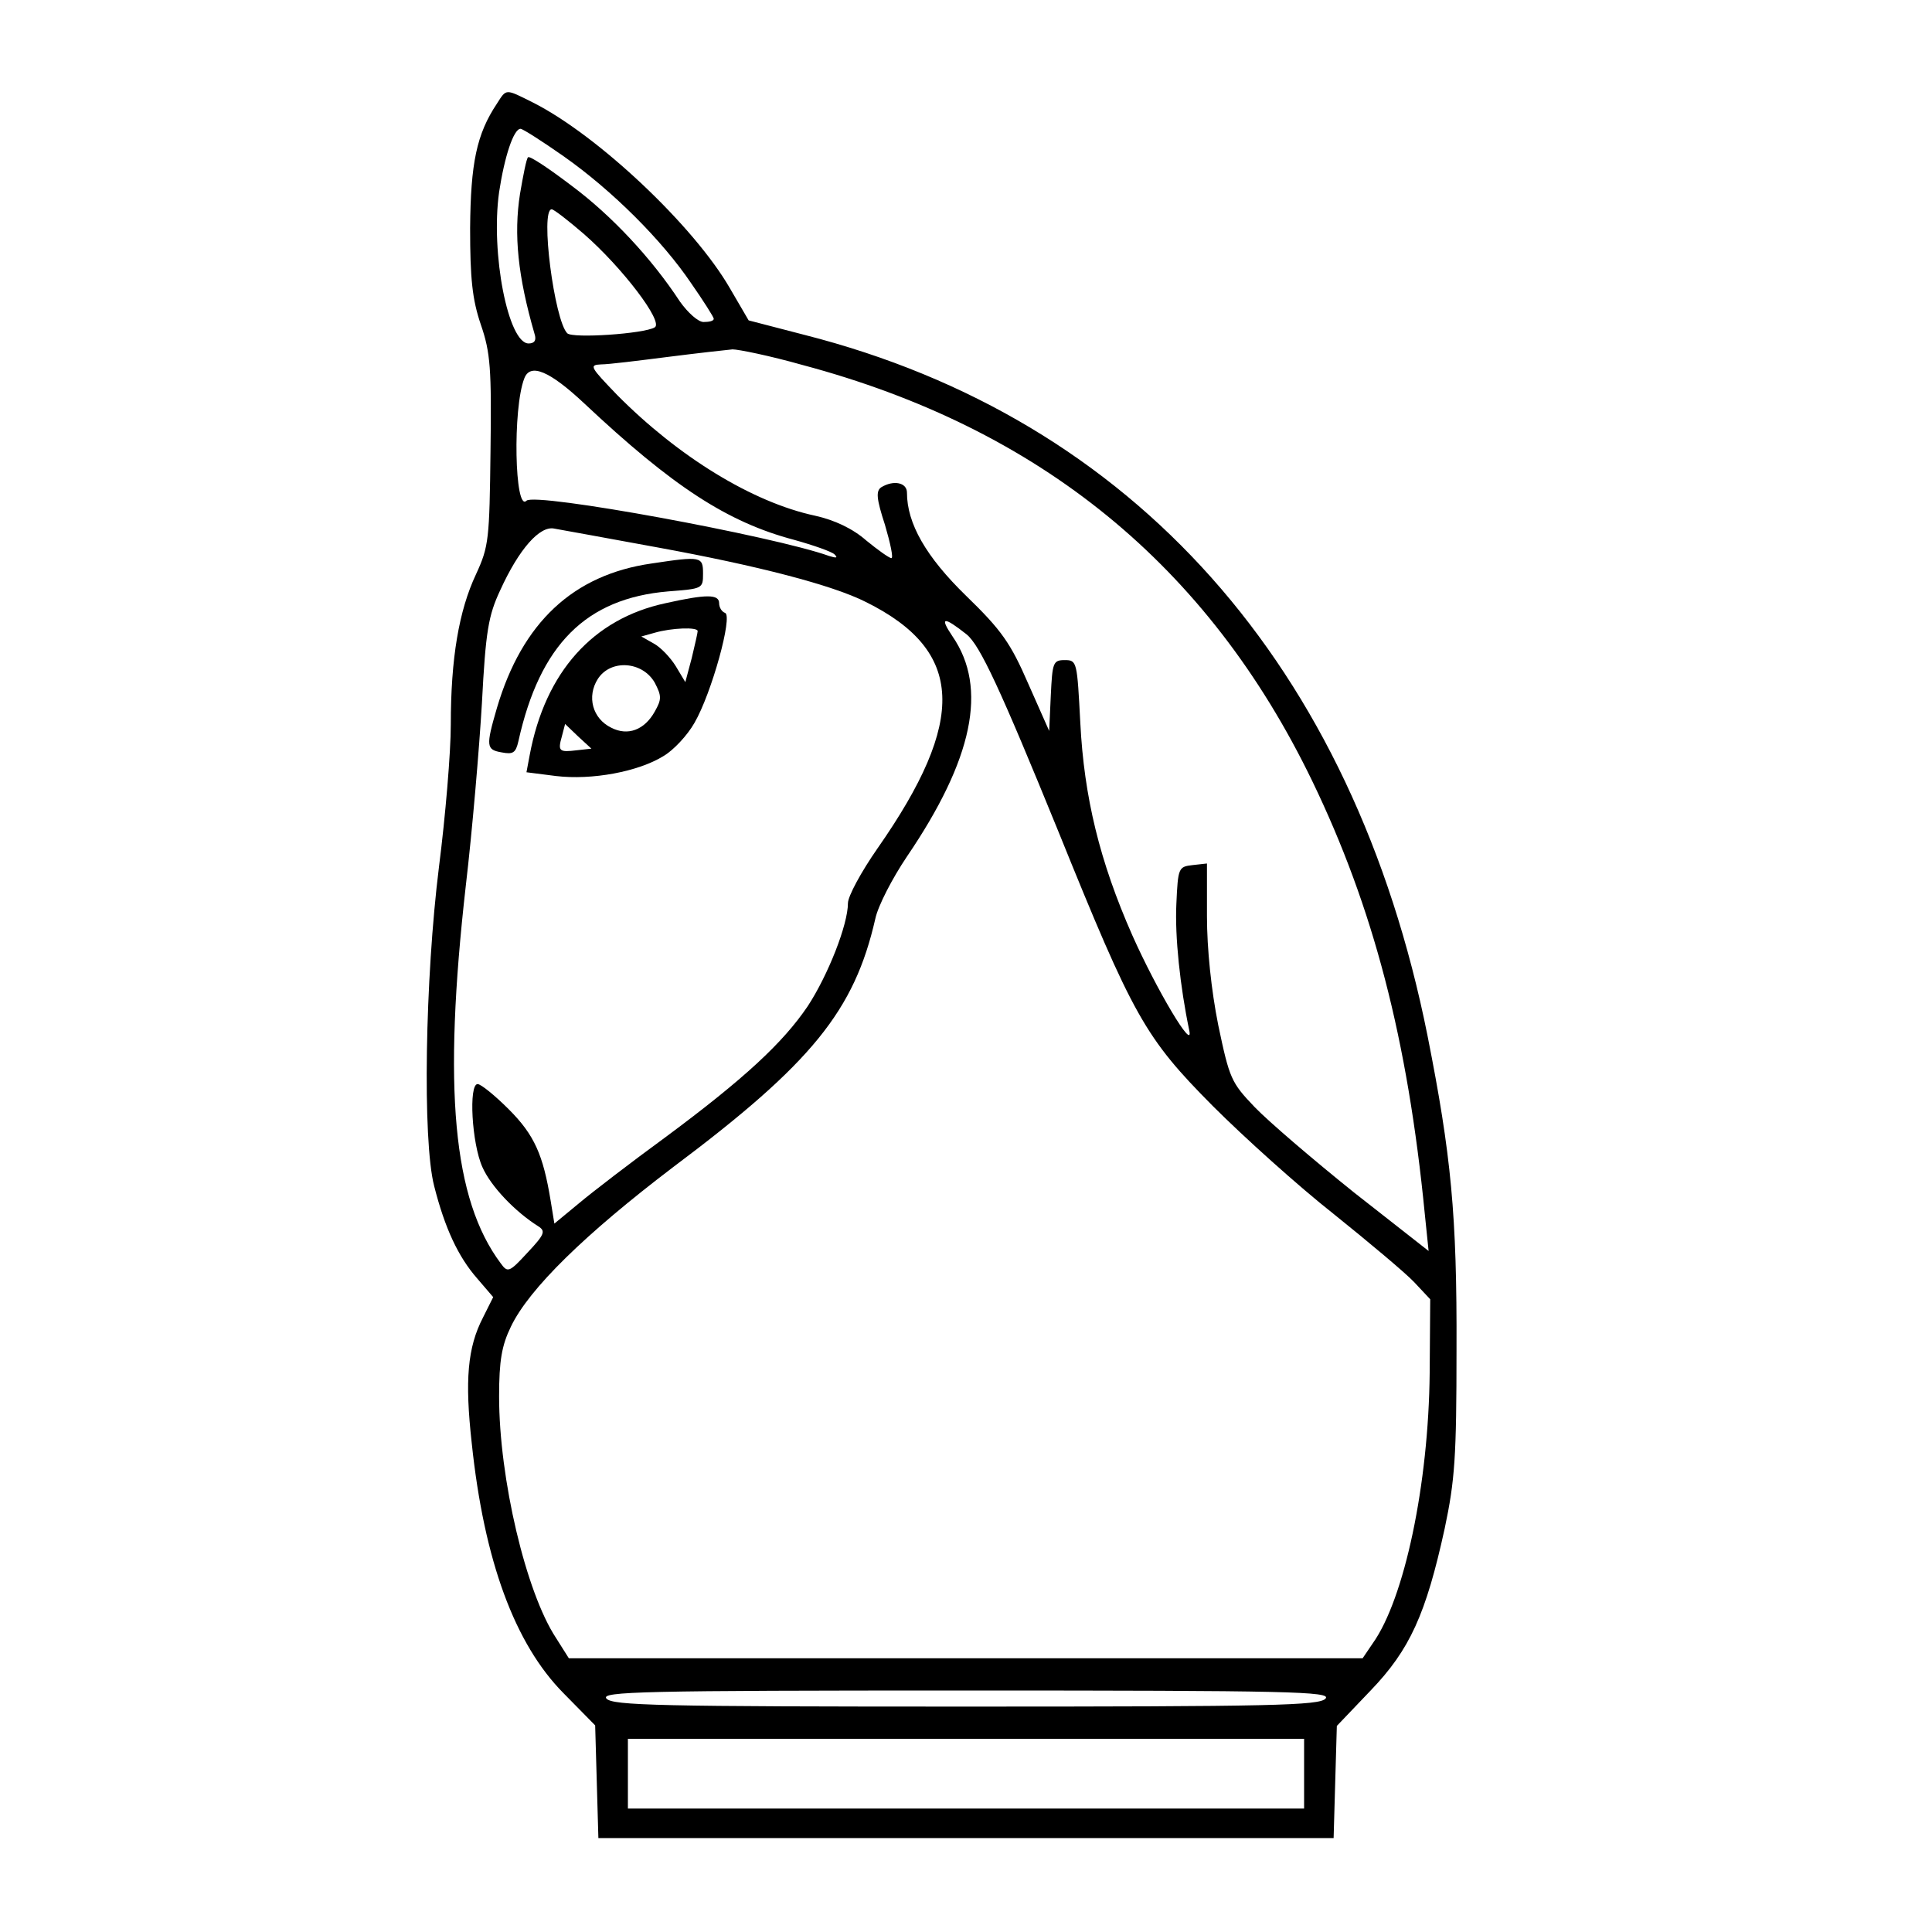
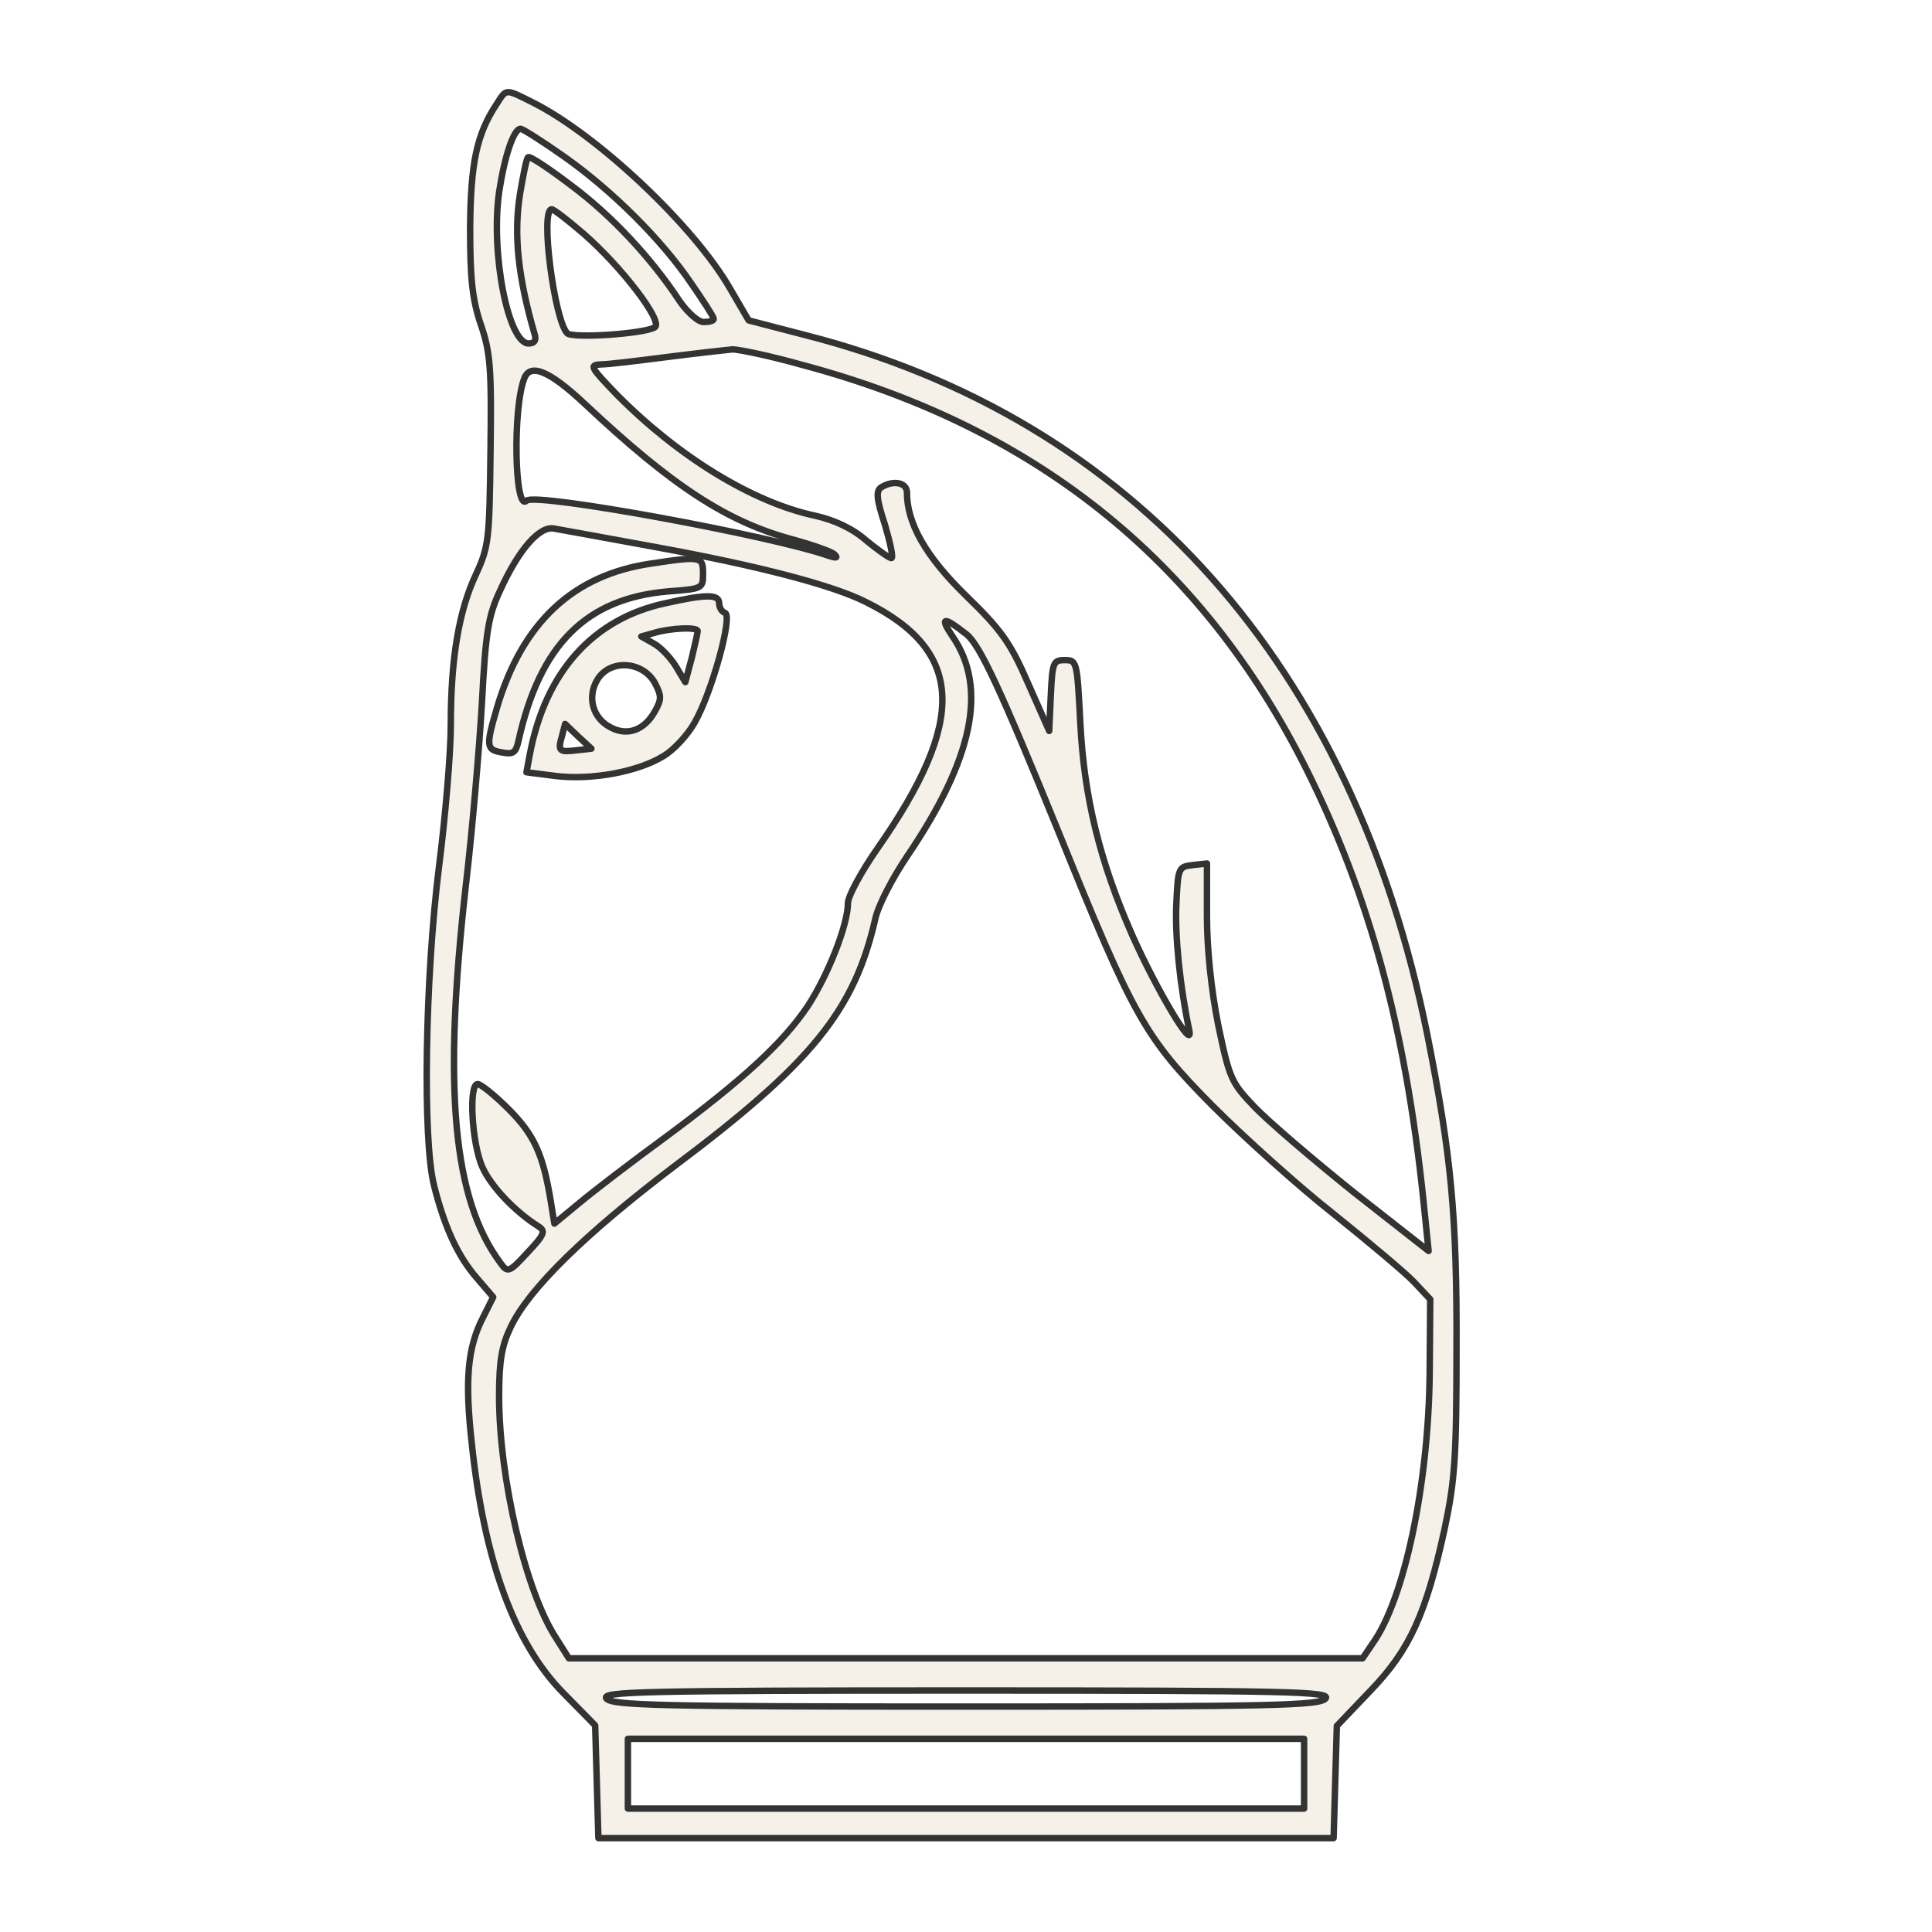
<svg xmlns="http://www.w3.org/2000/svg" version="1.0" width="360pt" height="360pt" viewBox="0 0 360 360" preserveAspectRatio="xMidYMid meet">
-   <g transform="translate(0,360) scale(0.1,-0.1)" fill="#000000" stroke="none">
+   <g transform="translate(0,360) scale(0.1,-0.1)" fill="#F5F1E8" stroke="#333333" stroke-width="12" stroke-linejoin="round">
    <path d="M926 3407 c-38 -57 -49 -111 -50 -232 0 -94 4 -133 20 -180 18 -52 20 -83 18 -235 -2 -165 -3 -178 -27 -230 -32 -68 -47 -157 -47 -280 0 -52 -10 -171 -22 -265 -26 -208 -31 -510 -9 -595 20 -79 45 -132 80 -172 l30 -35 -19 -38 c-29 -56 -34 -117 -21 -234 23 -219 80 -374 171 -466 l59 -60 3 -105 3 -105 685 0 685 0 3 105 3 104 63 66 c73 76 103 142 138 302 19 90 22 133 22 333 1 251 -10 363 -54 585 -138 690 -548 1150 -1161 1306 l-104 27 -35 60 c-67 116 -246 285 -367 346 -52 26 -49 26 -67 -2z m124 -98 c91 -64 184 -157 238 -237 23 -33 42 -63 42 -66 0 -4 -8 -6 -19 -6 -10 0 -29 17 -44 38 -53 81 -128 161 -202 216 -42 32 -78 56 -81 53 -3 -2 -9 -33 -15 -68 -12 -76 -4 -154 27 -261 4 -12 0 -18 -11 -18 -38 0 -71 168 -55 282 10 66 27 118 40 118 4 0 40 -23 80 -51z m38 -145 c71 -62 149 -164 132 -174 -20 -12 -153 -21 -163 -11 -24 24 -51 231 -29 231 4 0 31 -21 60 -46z m407 -244 c443 -118 756 -374 950 -775 114 -236 178 -481 210 -808 l7 -68 -139 109 c-76 61 -159 132 -185 159 -44 46 -47 53 -68 153 -13 65 -21 142 -21 203 l0 98 -27 -3 c-26 -3 -27 -5 -30 -72 -3 -61 7 -155 24 -236 9 -42 -61 76 -106 177 -61 138 -90 258 -97 396 -6 114 -6 117 -29 117 -22 0 -23 -5 -26 -66 l-3 -66 -39 88 c-33 76 -50 100 -116 164 -75 73 -110 135 -110 192 0 19 -25 24 -48 10 -10 -7 -9 -21 7 -70 10 -34 16 -62 12 -62 -4 0 -25 15 -47 33 -25 22 -59 38 -95 46 -117 25 -255 110 -369 225 -50 52 -53 56 -30 57 14 0 70 7 125 14 55 7 109 13 120 14 11 0 70 -12 130 -29z m-406 -72 c164 -154 266 -221 391 -254 36 -10 70 -22 75 -27 7 -7 3 -7 -10 -3 -103 37 -548 119 -564 103 -22 -22 -26 172 -4 228 11 29 47 14 112 -47z m136 -268 c186 -34 326 -70 389 -102 183 -91 188 -220 21 -459 -30 -43 -55 -89 -55 -102 0 -40 -37 -134 -75 -192 -46 -68 -118 -135 -265 -244 -63 -46 -136 -102 -161 -123 l-46 -38 -7 43 c-14 85 -30 122 -78 170 -26 26 -52 47 -58 47 -17 0 -11 -111 9 -155 16 -36 61 -83 104 -110 14 -9 12 -15 -20 -49 -34 -37 -37 -38 -50 -20 -89 119 -108 325 -65 704 12 102 25 255 30 340 7 134 12 163 34 210 35 77 74 121 101 115 12 -2 99 -18 192 -35z m576 -162 c25 -20 63 -102 171 -367 140 -346 161 -384 288 -512 58 -58 159 -149 225 -201 66 -53 134 -110 150 -127 l30 -32 -1 -137 c-2 -208 -47 -421 -106 -504 l-19 -28 -740 0 -739 0 -24 38 c-56 85 -106 297 -106 450 0 67 5 95 22 130 34 71 139 173 302 297 259 194 338 292 377 463 5 24 32 76 59 116 123 181 151 314 85 410 -25 37 -17 38 26 4z m669 -1983 c-11 -13 -98 -15 -670 -15 -572 0 -659 2 -670 15 -11 13 65 15 670 15 605 0 681 -2 670 -15z m-40 -140 l0 -65 -630 0 -630 0 0 65 0 65 630 0 630 0 0 -65z" />
    <path d="M1214 2550 c-146 -21 -241 -110 -288 -269 -21 -72 -20 -78 9 -83 21 -4 26 -1 31 21 40 180 126 266 279 279 64 5 65 5 65 33 0 32 -3 33 -96 19z" />
    <path d="M1240 2476 c-135 -29 -224 -128 -253 -283 l-6 -32 55 -7 c67 -8 153 8 200 37 19 11 45 39 58 62 32 55 72 200 57 205 -6 2 -11 10 -11 18 0 17 -24 17 -100 0z m60 -52 c0 -3 -5 -25 -11 -50 l-12 -45 -18 30 c-10 16 -28 35 -41 42 l-23 13 25 7 c31 9 80 11 80 3z m-80 -96 c13 -25 13 -31 0 -54 -19 -34 -50 -46 -81 -30 -35 17 -46 58 -25 91 24 37 83 33 106 -7z m-145 -126 c-33 -4 -36 -2 -28 26 l6 23 24 -23 25 -23 -27 -3z" />
  </g>
</svg>
